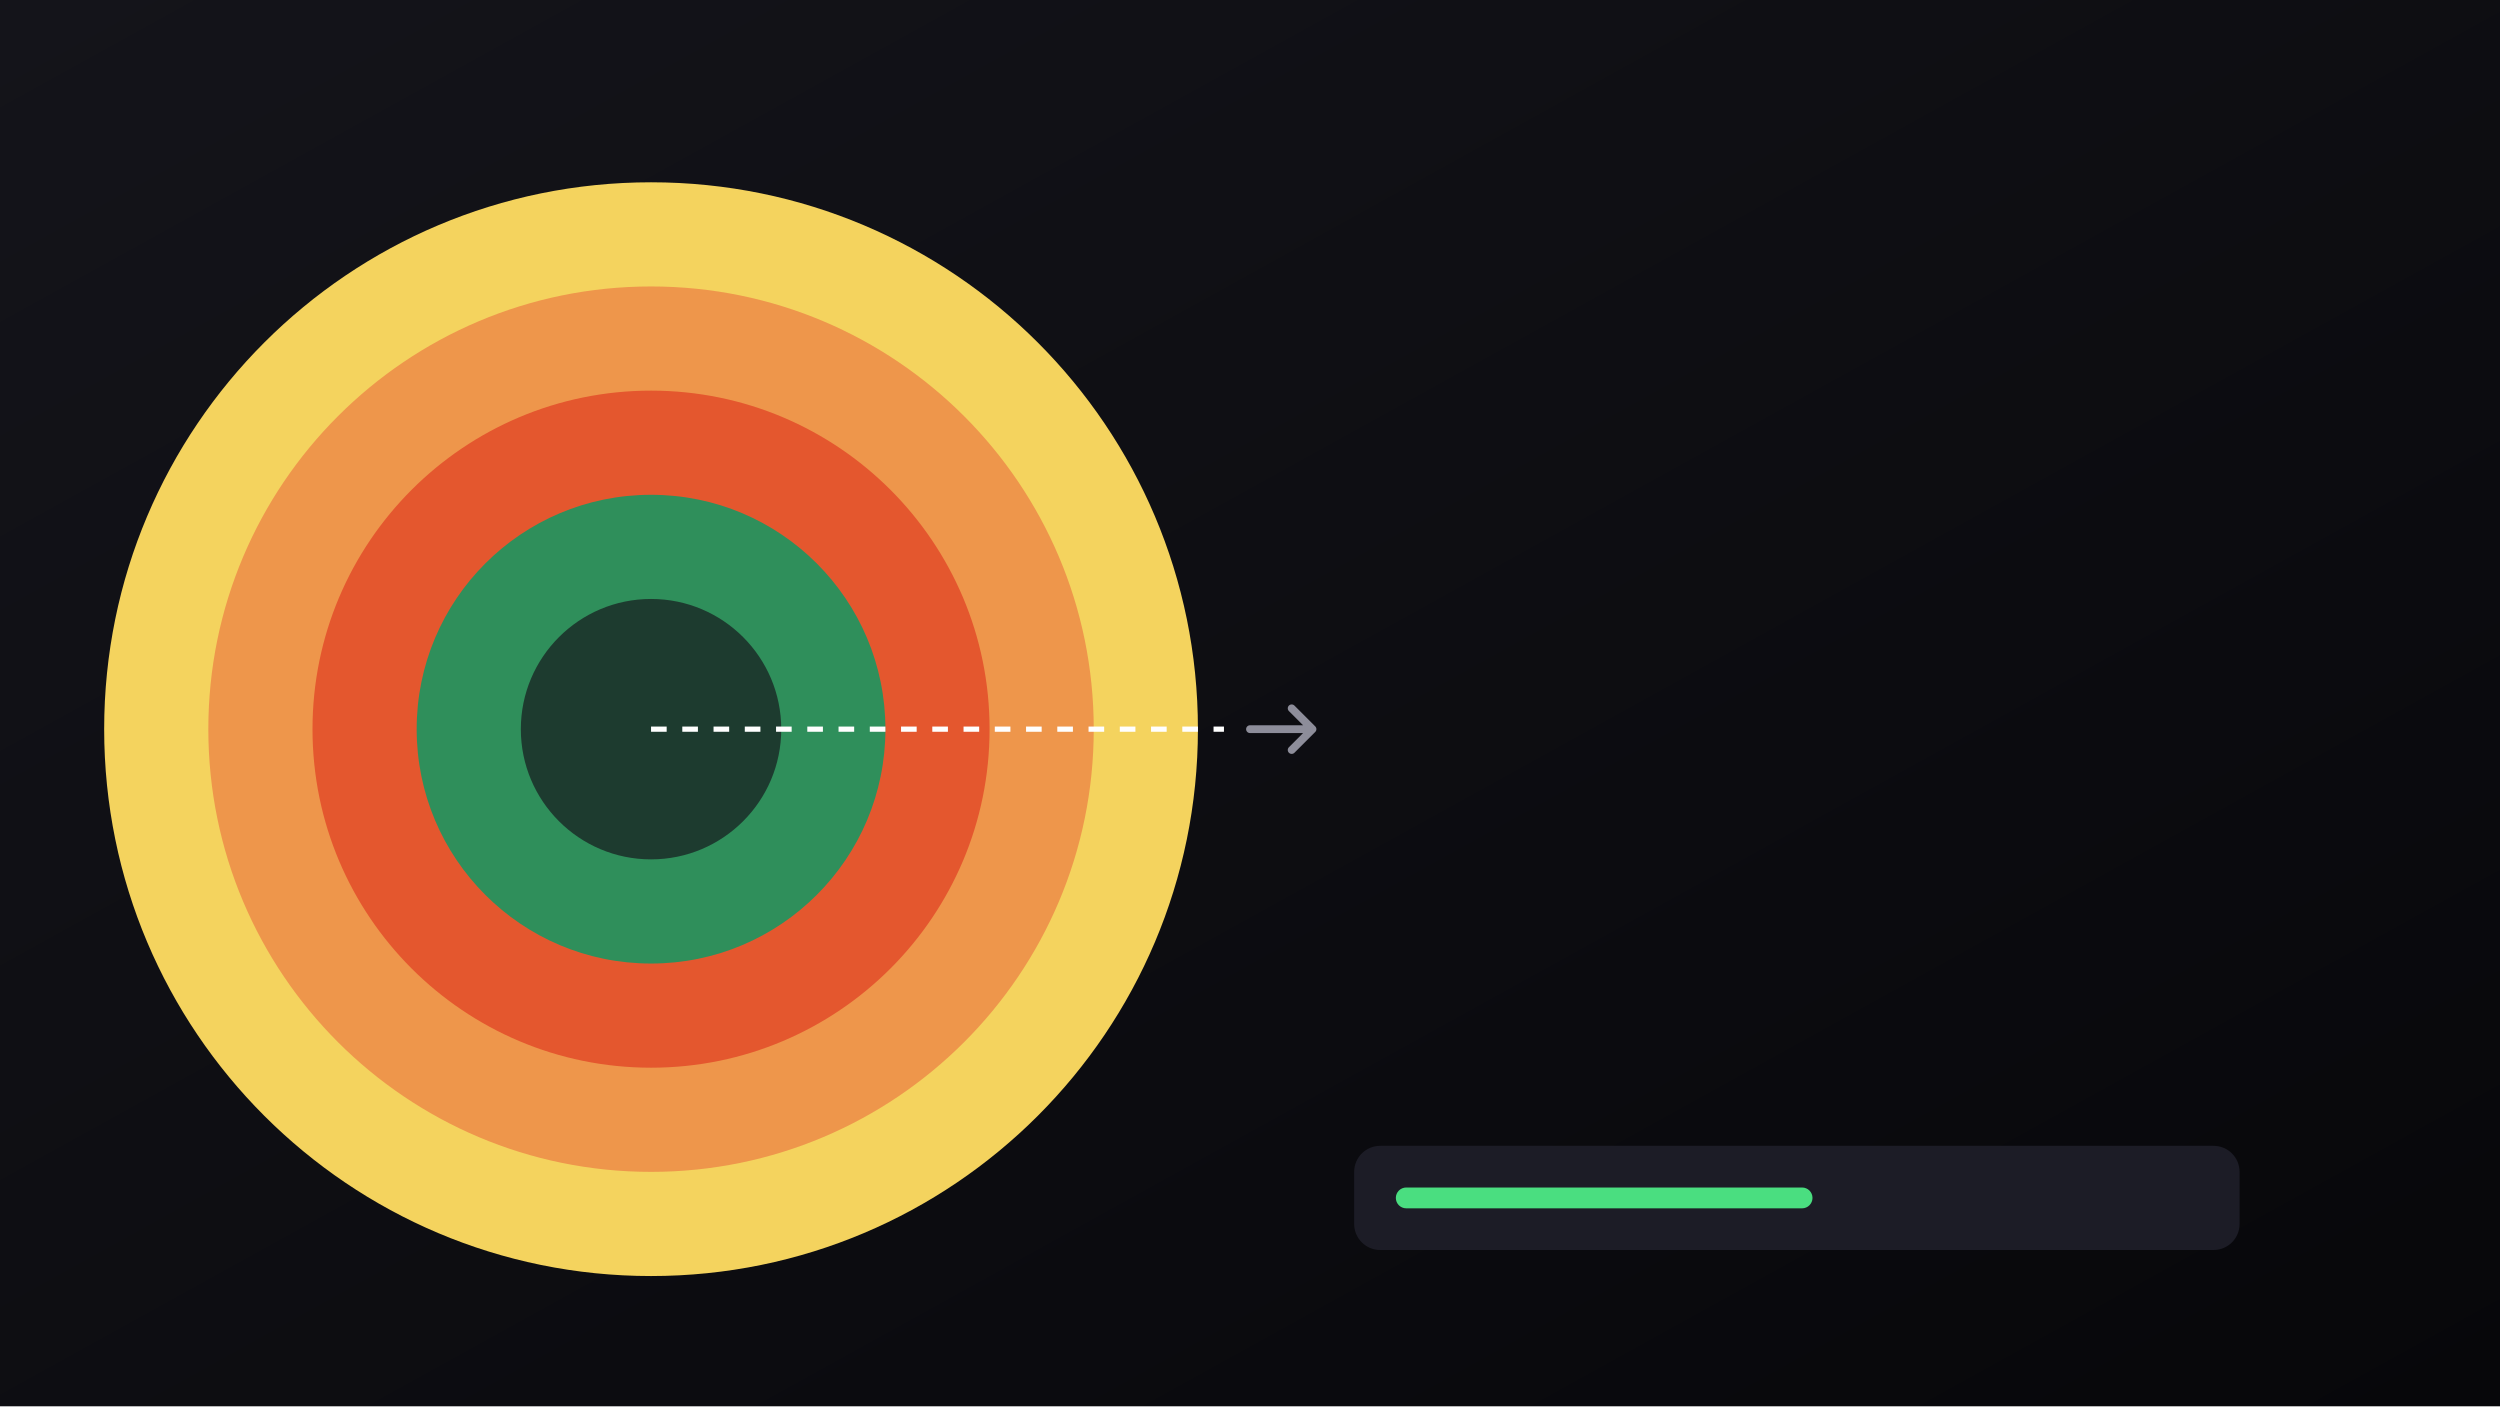
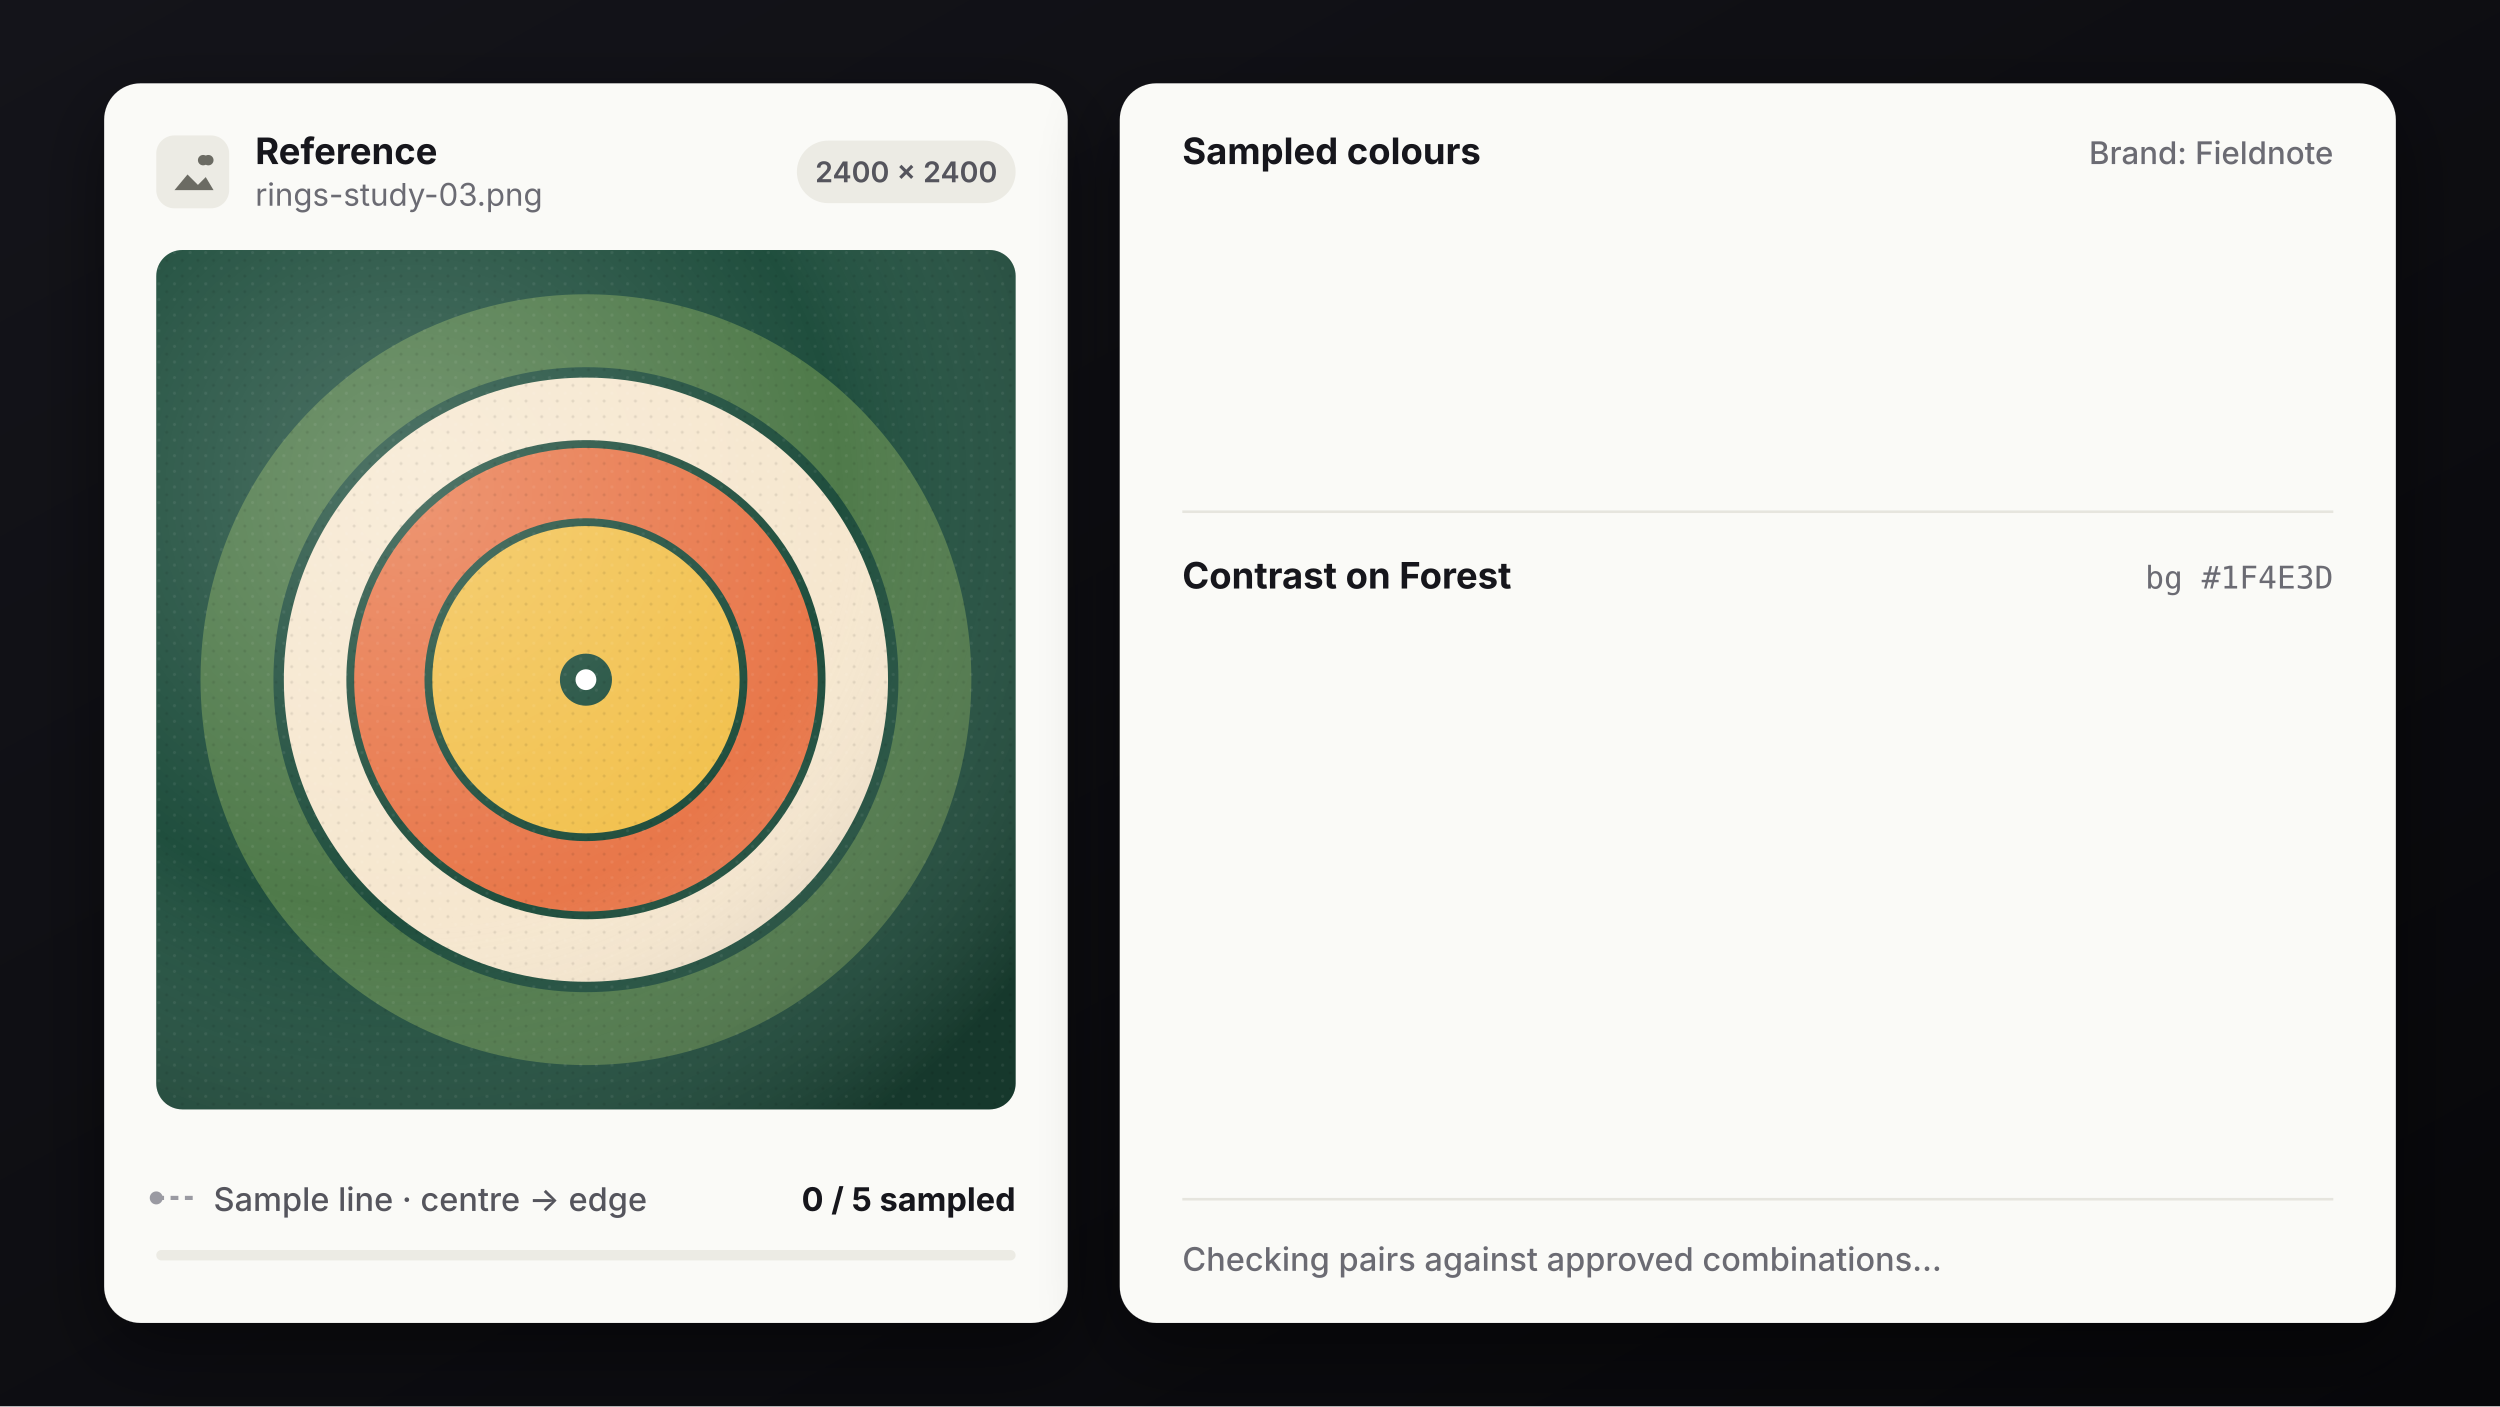
- <svg xmlns="http://www.w3.org/2000/svg" viewBox="0 0 960 540" width="960" height="540">
+ <svg xmlns="http://www.w3.org/2000/svg" viewBox="0 0 960 540" width="960" height="540" font-family="Inter, Helvetica Neue, Helvetica, Arial, sans-serif">
  <defs>
    <linearGradient id="bg" x1="0" y1="0" x2="1" y2="1">
      <stop offset="0" stop-color="#14141a" />
      <stop offset="1" stop-color="#07070a" />
    </linearGradient>
+     <filter id="sh" x="-20%" y="-20%" width="140%" height="160%">
+       <feDropShadow dx="0" dy="10" stdDeviation="14" flood-color="#000" flood-opacity=".45" />
+     </filter>
+     <filter id="sh2" x="-20%" y="-30%" width="140%" height="180%">
+       <feDropShadow dx="0" dy="4" stdDeviation="6" flood-color="#0b1020" flood-opacity=".18" />
+     </filter>
+     <clipPath id="img">
+       <rect x="60" y="96" width="330" height="330" rx="10" />
+     </clipPath>
+     <radialGradient id="lit" cx=".3" cy=".28" r=".9">
+       <stop offset="0" stop-color="#fff" stop-opacity=".22" />
+       <stop offset=".55" stop-color="#fff" stop-opacity="0" />
+       <stop offset="1" stop-color="#000" stop-opacity=".28" />
+     </radialGradient>
+     <pattern id="grain" width="6" height="6" patternUnits="userSpaceOnUse">
+       <rect width="6" height="6" fill="none" />
+       <circle cx="1" cy="1" r=".6" fill="#fff" opacity=".07" />
+       <circle cx="4" cy="4" r=".6" fill="#000" opacity=".08" />
+     </pattern>
  </defs>
  <rect width="960" height="540" fill="url(#bg)" />
-   <circle cx="250" cy="280" r="210" fill="#f4d35e" />
-   <circle cx="250" cy="280" r="170" fill="#ee964b" />
-   <circle cx="250" cy="280" r="130" fill="#e4572e" />
-   <circle cx="250" cy="280" r="90" fill="#2f8f5b" />
-   <circle cx="250" cy="280" r="50" fill="#1d3b2f" />
-   <line x1="250" y1="280" x2="470" y2="280" stroke="#fff" stroke-width="2" stroke-dasharray="6 6" />
-   <g opacity="0">
-     <animate attributeName="opacity" dur="6s" repeatCount="indefinite" keyTimes="0;0.08;0.12;.9;.96;1" values="0;0;1;1;0;0" />
-     <circle cx="440" cy="280" r="9" fill="#f4d35e" stroke="#fff" stroke-width="3" />
-   </g>
-   <g opacity="0">
-     <animate attributeName="opacity" dur="6s" repeatCount="indefinite" keyTimes="0;0.15;0.19;.9;.96;1" values="0;0;1;1;0;0" />
-     <circle cx="400" cy="280" r="9" fill="#ee964b" stroke="#fff" stroke-width="3" />
-   </g>
-   <g opacity="0">
-     <animate attributeName="opacity" dur="6s" repeatCount="indefinite" keyTimes="0;0.22;0.26;.9;.96;1" values="0;0;1;1;0;0" />
-     <circle cx="360" cy="280" r="9" fill="#e4572e" stroke="#fff" stroke-width="3" />
-   </g>
-   <g opacity="0">
-     <animate attributeName="opacity" dur="6s" repeatCount="indefinite" keyTimes="0;0.29;0.33;.9;.96;1" values="0;0;1;1;0;0" />
-     <circle cx="320" cy="280" r="9" fill="#2f8f5b" stroke="#fff" stroke-width="3" />
-   </g>
-   <g opacity="0">
-     <animate attributeName="opacity" dur="6s" repeatCount="indefinite" keyTimes="0;0.36;0.40;.9;.96;1" values="0;0;1;1;0;0" />
-     <circle cx="280" cy="280" r="9" fill="#1d3b2f" stroke="#fff" stroke-width="3" />
-   </g>
-   <path d="M480 280h24m-8-8l8 8-8 8" stroke="#8d8d9a" stroke-width="3" fill="none" stroke-linecap="round" stroke-linejoin="round" />
-   <g opacity="0">
-     <animate attributeName="opacity" dur="6s" repeatCount="indefinite" keyTimes="0;0.30;0.35;.9;.96;1" values="0;0;1;1;0;0" />
-     <rect x="520" y="110" width="130" height="48" rx="12" fill="#f4d35e" />
-     <rect x="520" y="110" width="130" height="48" rx="12" fill="none" stroke="#ffffff22" />
-     <path d="M668 132 l8 8 16 -18" stroke="#4ade80" stroke-width="5" fill="none" stroke-linecap="round" stroke-linejoin="round" />
-     <rect x="710" y="126" width="150" height="14" rx="7" fill="#3a3a4a" />
-   </g>
-   <g opacity="0">
-     <animate attributeName="opacity" dur="6s" repeatCount="indefinite" keyTimes="0;0.36;0.41;.9;.96;1" values="0;0;1;1;0;0" />
-     <rect x="520" y="172" width="130" height="48" rx="12" fill="#ee964b" />
-     <rect x="520" y="172" width="130" height="48" rx="12" fill="none" stroke="#ffffff22" />
-     <path d="M668 194 l8 8 16 -18" stroke="#4ade80" stroke-width="5" fill="none" stroke-linecap="round" stroke-linejoin="round" />
-     <rect x="710" y="188" width="150" height="14" rx="7" fill="#3a3a4a" />
-   </g>
-   <g opacity="0">
-     <animate attributeName="opacity" dur="6s" repeatCount="indefinite" keyTimes="0;0.42;0.47;.9;.96;1" values="0;0;1;1;0;0" />
-     <rect x="520" y="234" width="130" height="48" rx="12" fill="#e4572e" />
-     <rect x="520" y="234" width="130" height="48" rx="12" fill="none" stroke="#ffffff22" />
-     <path d="M668 256 l8 8 16 -18" stroke="#4ade80" stroke-width="5" fill="none" stroke-linecap="round" stroke-linejoin="round" />
-     <rect x="710" y="250" width="150" height="14" rx="7" fill="#3a3a4a" />
-   </g>
-   <g opacity="0">
-     <animate attributeName="opacity" dur="6s" repeatCount="indefinite" keyTimes="0;0.48;0.53;.9;.96;1" values="0;0;1;1;0;0" />
-     <rect x="520" y="296" width="130" height="48" rx="12" fill="#2f8f5b" />
-     <rect x="520" y="296" width="130" height="48" rx="12" fill="none" stroke="#ffffff22" />
-     <path d="M670 306 l20 20 M690 306 l-20 20" stroke="#f87171" stroke-width="5" stroke-linecap="round" />
-     <rect x="710" y="312" width="90" height="14" rx="7" fill="#6b2a2a" />
-   </g>
-   <g opacity="0">
-     <animate attributeName="opacity" dur="6s" repeatCount="indefinite" keyTimes="0;0.54;0.59;.9;.96;1" values="0;0;1;1;0;0" />
-     <rect x="520" y="358" width="130" height="48" rx="12" fill="#1d3b2f" />
-     <rect x="520" y="358" width="130" height="48" rx="12" fill="none" stroke="#ffffff22" />
-     <path d="M668 380 l8 8 16 -18" stroke="#4ade80" stroke-width="5" fill="none" stroke-linecap="round" stroke-linejoin="round" />
-     <rect x="710" y="374" width="150" height="14" rx="7" fill="#3a3a4a" />
-   </g>
-   <rect x="520" y="440" width="340" height="40" rx="10" fill="#1c1c26" />
-   <rect x="536" y="456" width="160" height="8" rx="4" fill="#4ade80">
-     <animate attributeName="width" dur="6s" repeatCount="indefinite" keyTimes="0;.6;.75;.9;1" values="0;0;160;160;0" />
+   <rect x="40" y="32" width="370" height="476" rx="14" fill="#fafaf7" filter="url(#sh)" />
+   <rect x="60" y="52" width="28" height="28" rx="7" fill="#ecebe4" />
+   <path d="M67 73l5-6 4 4 3-3 3 5zM78 61.5a2 2 0 110 .01" fill="#6b6b63" />
+   <circle cx="78" cy="61.5" r="2" fill="#6b6b63" />
+   <text x="98" y="63" font-size="14" font-weight="700" fill="#16161c">Reference</text>
+   <text x="98" y="79" font-size="12" font-weight="400" fill="#6b6b73">rings-study-03.png</text>
+   <rect x="306" y="54" width="84" height="24" rx="12" fill="#ecebe4" />
+   <text x="348" y="70" font-size="11" font-weight="600" fill="#55555d" text-anchor="middle">2400 × 2400</text>
+   <g clip-path="url(#img)">
+     <rect x="60" y="96" width="330" height="330" fill="#1F4E3D" />
+     <circle cx="225" cy="261" r="148" fill="#4F7A4A" />
+     <circle cx="225" cy="261" r="120" fill="#1F4E3D" />
+     <circle cx="225" cy="261" r="116" fill="#F6E7CF" />
+     <circle cx="225" cy="261" r="92" fill="#1F4E3D" />
+     <circle cx="225" cy="261" r="89" fill="#E8774A" />
+     <circle cx="225" cy="261" r="62" fill="#1F4E3D" />
+     <circle cx="225" cy="261" r="59" fill="#F2C14E" />
+     <circle cx="225" cy="261" r="10" fill="#1F4E3D" />
+     <rect x="60" y="96" width="330" height="330" fill="url(#lit)" />
+     <rect x="60" y="96" width="330" height="330" fill="url(#grain)" />
+   </g>
+   <line x1="225" y1="261" x2="225" y2="261" stroke="#fff" stroke-width="2" stroke-dasharray="5 4" stroke-linecap="round">
+     <animate attributeName="x2" dur="9s" repeatCount="indefinite" keyTimes="0;0.044;0.106;0.133;0.172;0.2;0.239;0.267;0.306;0.333;0.372;0.4;0.911;0.967;1" values="225;225;259;259;302;302;331;331;359;359;383;383;383;225;225" calcMode="spline" keySplines=".45 0 .2 1;.45 0 .2 1;.45 0 .2 1;.45 0 .2 1;.45 0 .2 1;.45 0 .2 1;.45 0 .2 1;.45 0 .2 1;.45 0 .2 1;.45 0 .2 1;.45 0 .2 1;.45 0 .2 1;.45 0 .2 1;.45 0 .2 1" />
+     <animate attributeName="opacity" dur="9s" repeatCount="indefinite" keyTimes="0;0.911;0.956;0.967;0.978;1" values="1;1;0;0;1;1" calcMode="spline" keySplines=".45 0 .2 1;.45 0 .2 1;.45 0 .2 1;.45 0 .2 1;.45 0 .2 1" />
+   </line>
+   <circle cx="225" cy="261" r="4" fill="#fff" />
+   <g opacity="0">
+     <animate attributeName="opacity" dur="9s" repeatCount="indefinite" keyTimes="0;0.106;0.122;0.911;0.944;1" values="0;0;1;1;0;0" calcMode="spline" keySplines=".45 0 .2 1;.45 0 .2 1;.45 0 .2 1;.45 0 .2 1;.45 0 .2 1" />
+     <circle cx="259" cy="261" r="7" fill="#F2C14E" stroke="#fff" stroke-width="2.5" />
+   </g>
+   <g opacity="0">
+     <animate attributeName="opacity" dur="9s" repeatCount="indefinite" keyTimes="0;0.172;0.189;0.911;0.944;1" values="0;0;1;1;0;0" calcMode="spline" keySplines=".45 0 .2 1;.45 0 .2 1;.45 0 .2 1;.45 0 .2 1;.45 0 .2 1" />
+     <circle cx="302" cy="261" r="7" fill="#E8774A" stroke="#fff" stroke-width="2.5" />
+   </g>
+   <g opacity="0">
+     <animate attributeName="opacity" dur="9s" repeatCount="indefinite" keyTimes="0;0.239;0.256;0.911;0.944;1" values="0;0;1;1;0;0" calcMode="spline" keySplines=".45 0 .2 1;.45 0 .2 1;.45 0 .2 1;.45 0 .2 1;.45 0 .2 1" />
+     <circle cx="331" cy="261" r="7" fill="#F6E7CF" stroke="#fff" stroke-width="2.5" />
+   </g>
+   <g opacity="0">
+     <animate attributeName="opacity" dur="9s" repeatCount="indefinite" keyTimes="0;0.306;0.322;0.911;0.944;1" values="0;0;1;1;0;0" calcMode="spline" keySplines=".45 0 .2 1;.45 0 .2 1;.45 0 .2 1;.45 0 .2 1;.45 0 .2 1" />
+     <circle cx="359" cy="261" r="7" fill="#4F7A4A" stroke="#fff" stroke-width="2.5" />
+   </g>
+   <g opacity="0">
+     <animate attributeName="opacity" dur="9s" repeatCount="indefinite" keyTimes="0;0.372;0.389;0.911;0.944;1" values="0;0;1;1;0;0" calcMode="spline" keySplines=".45 0 .2 1;.45 0 .2 1;.45 0 .2 1;.45 0 .2 1;.45 0 .2 1" />
+     <circle cx="383" cy="261" r="7" fill="#1F4E3D" stroke="#fff" stroke-width="2.5" />
+   </g>
+   <g>
+     <animateTransform attributeName="transform" type="translate" dur="9s" repeatCount="indefinite" keyTimes="0;0.044;0.106;0.133;0.172;0.2;0.239;0.267;0.306;0.333;0.372;0.4;0.911;0.983;1" values="225 261;225 261;259 261;259 261;302 261;302 261;331 261;331 261;359 261;359 261;383 261;383 261;383 261;225 261;225 261" calcMode="spline" keySplines=".45 0 .2 1;.45 0 .2 1;.45 0 .2 1;.45 0 .2 1;.45 0 .2 1;.45 0 .2 1;.45 0 .2 1;.45 0 .2 1;.45 0 .2 1;.45 0 .2 1;.45 0 .2 1;.45 0 .2 1;.45 0 .2 1;.45 0 .2 1" />
+     <g transform="translate(-112 -62)">
+       <rect width="92" height="28" rx="14" fill="#fff" filter="url(#sh2)" />
+       <circle cx="15" cy="14" r="8" fill="#fff" stroke="#00000022">
+         <animate attributeName="fill" dur="9s" repeatCount="indefinite" keyTimes="0;0.106;0.172;0.239;0.306;0.372;0.944;1" values="#ffffff;#F2C14E;#E8774A;#F6E7CF;#4F7A4A;#1F4E3D;#ffffff;#ffffff" calcMode="discrete" />
+       </circle>
+       <text x="29" y="18.5" font-size="12" font-weight="600" font-family="SFMono-Regular, Menlo, Consolas, monospace" fill="#16161c" opacity="1">
+         <animate attributeName="opacity" dur="9s" repeatCount="indefinite" keyTimes="0;0.106;0.944;1" values="1;0;1;1" calcMode="discrete" />sample</text>
+       <text x="29" y="18.5" font-size="12" font-weight="600" font-family="SFMono-Regular, Menlo, Consolas, monospace" fill="#16161c" opacity="0">
+         <animate attributeName="opacity" dur="9s" repeatCount="indefinite" keyTimes="0;0.106;0.172;1" values="0;1;0;0" calcMode="discrete" />#F2C14E</text>
+       <text x="29" y="18.5" font-size="12" font-weight="600" font-family="SFMono-Regular, Menlo, Consolas, monospace" fill="#16161c" opacity="0">
+         <animate attributeName="opacity" dur="9s" repeatCount="indefinite" keyTimes="0;0.172;0.239;1" values="0;1;0;0" calcMode="discrete" />#E8774A</text>
+       <text x="29" y="18.5" font-size="12" font-weight="600" font-family="SFMono-Regular, Menlo, Consolas, monospace" fill="#16161c" opacity="0">
+         <animate attributeName="opacity" dur="9s" repeatCount="indefinite" keyTimes="0;0.239;0.306;1" values="0;1;0;0" calcMode="discrete" />#F6E7CF</text>
+       <text x="29" y="18.5" font-size="12" font-weight="600" font-family="SFMono-Regular, Menlo, Consolas, monospace" fill="#16161c" opacity="0">
+         <animate attributeName="opacity" dur="9s" repeatCount="indefinite" keyTimes="0;0.306;0.372;1" values="0;1;0;0" calcMode="discrete" />#4F7A4A</text>
+       <text x="29" y="18.5" font-size="12" font-weight="600" font-family="SFMono-Regular, Menlo, Consolas, monospace" fill="#16161c" opacity="0">
+         <animate attributeName="opacity" dur="9s" repeatCount="indefinite" keyTimes="0;0.372;0.944;1" values="0;1;0;0" calcMode="discrete" />#1F4E3D</text>
+     </g>
+     <g transform="rotate(45)">
+       <path d="M0 0l-2.2-7h4.4z" fill="#16161c" />
+       <rect x="-3" y="-23" width="6" height="16" rx="1.5" fill="#fff" stroke="#16161c" stroke-width="1.6" />
+       <rect x="-1.4" y="-17" width="2.8" height="9" fill="#9ca3af" />
+       <rect x="-6" y="-27" width="12" height="4.5" rx="1.5" fill="#16161c" />
+       <rect x="-4.2" y="-38" width="8.4" height="11.5" rx="4" fill="#16161c" />
+     </g>
+   </g>
+   <path d="M60 452h0" />
+   <g transform="translate(60 452)">
+     <path d="M0 8h14" stroke="#9a9aa2" stroke-width="1.6" stroke-dasharray="3 2.5" />
+     <circle cx="0" cy="8" r="2.5" fill="#9a9aa2" />
+   </g>
+   <text x="82" y="465" font-size="12.5" font-weight="500" fill="#55555d">Sample line · centre → edge</text>
+   <text x="390" y="465" font-size="12.5" font-weight="700" fill="#16161c" text-anchor="end" opacity="1">
+     <animate attributeName="opacity" dur="9s" repeatCount="indefinite" keyTimes="0;0.106;0.944;1" values="1;0;1;1" calcMode="discrete" />0 / 5 sampled</text>
+   <text x="390" y="465" font-size="12.5" font-weight="700" fill="#16161c" text-anchor="end" opacity="0">
+     <animate attributeName="opacity" dur="9s" repeatCount="indefinite" keyTimes="0;0.106;0.172;1" values="0;1;0;0" calcMode="discrete" />1 / 5 sampled</text>
+   <text x="390" y="465" font-size="12.5" font-weight="700" fill="#16161c" text-anchor="end" opacity="0">
+     <animate attributeName="opacity" dur="9s" repeatCount="indefinite" keyTimes="0;0.172;0.239;1" values="0;1;0;0" calcMode="discrete" />2 / 5 sampled</text>
+   <text x="390" y="465" font-size="12.5" font-weight="700" fill="#16161c" text-anchor="end" opacity="0">
+     <animate attributeName="opacity" dur="9s" repeatCount="indefinite" keyTimes="0;0.239;0.306;1" values="0;1;0;0" calcMode="discrete" />3 / 5 sampled</text>
+   <text x="390" y="465" font-size="12.5" font-weight="700" fill="#16161c" text-anchor="end" opacity="0">
+     <animate attributeName="opacity" dur="9s" repeatCount="indefinite" keyTimes="0;0.306;0.372;1" values="0;1;0;0" calcMode="discrete" />4 / 5 sampled</text>
+   <text x="390" y="465" font-size="12.5" font-weight="700" fill="#16161c" text-anchor="end" opacity="0">
+     <animate attributeName="opacity" dur="9s" repeatCount="indefinite" keyTimes="0;0.372;0.944;1" values="0;1;0;0" calcMode="discrete" />5 / 5 sampled</text>
+   <rect x="60" y="480" width="330" height="4" rx="2" fill="#ecebe4" />
+   <rect x="60" y="480" width="0" height="4" rx="2" fill="#16161c">
+     <animate attributeName="width" dur="9s" repeatCount="indefinite" keyTimes="0;0.044;0.372;0.911;0.956;1" values="0;0;330;330;0;0" calcMode="spline" keySplines=".45 0 .2 1;.45 0 .2 1;.45 0 .2 1;.45 0 .2 1;.45 0 .2 1" />
  </rect>
+   <rect x="430" y="32" width="490" height="476" rx="14" fill="#fafaf7" filter="url(#sh)" />
+   <text x="454" y="63" font-size="14" font-weight="700" fill="#16161c">Sampled colours</text>
+   <text x="896" y="63" font-size="12" font-weight="500" fill="#6b6b73" text-anchor="end">Brand: Fieldnote</text>
+   <g opacity="0">
+     <animate attributeName="opacity" dur="9s" repeatCount="indefinite" keyTimes="0;0.111;0.144;0.911;0.944;1" values="0;0;1;1;0;0" calcMode="spline" keySplines=".45 0 .2 1;.45 0 .2 1;.45 0 .2 1;.45 0 .2 1;.45 0 .2 1" />
+     <animateTransform attributeName="transform" type="translate" dur="9s" repeatCount="indefinite" keyTimes="0;0.111;0.144;1" values="0 8;0 8;0 0;0 0" calcMode="spline" keySplines=".45 0 .2 1;.45 0 .2 1;.45 0 .2 1" />
+     <rect x="454" y="78" width="82" height="60" rx="8" fill="#F2C14E" stroke="#00000014" />
+     <text x="454" y="158" font-size="12.5" font-weight="600" fill="#16161c">Saffron</text>
+     <text x="454" y="175" font-size="12" font-family="SFMono-Regular, Menlo, Consolas, monospace" fill="#6b6b73">#F2C14E</text>
+   </g>
+   <g opacity="0">
+     <animate attributeName="opacity" dur="9s" repeatCount="indefinite" keyTimes="0;0.178;0.211;0.911;0.944;1" values="0;0;1;1;0;0" calcMode="spline" keySplines=".45 0 .2 1;.45 0 .2 1;.45 0 .2 1;.45 0 .2 1;.45 0 .2 1" />
+     <animateTransform attributeName="transform" type="translate" dur="9s" repeatCount="indefinite" keyTimes="0;0.178;0.211;1" values="0 8;0 8;0 0;0 0" calcMode="spline" keySplines=".45 0 .2 1;.45 0 .2 1;.45 0 .2 1" />
+     <rect x="544" y="78" width="82" height="60" rx="8" fill="#E8774A" stroke="#00000014" />
+     <text x="544" y="158" font-size="12.5" font-weight="600" fill="#16161c">Coral</text>
+     <text x="544" y="175" font-size="12" font-family="SFMono-Regular, Menlo, Consolas, monospace" fill="#6b6b73">#E8774A</text>
+   </g>
+   <g opacity="0">
+     <animate attributeName="opacity" dur="9s" repeatCount="indefinite" keyTimes="0;0.244;0.278;0.911;0.944;1" values="0;0;1;1;0;0" calcMode="spline" keySplines=".45 0 .2 1;.45 0 .2 1;.45 0 .2 1;.45 0 .2 1;.45 0 .2 1" />
+     <animateTransform attributeName="transform" type="translate" dur="9s" repeatCount="indefinite" keyTimes="0;0.244;0.278;1" values="0 8;0 8;0 0;0 0" calcMode="spline" keySplines=".45 0 .2 1;.45 0 .2 1;.45 0 .2 1" />
+     <rect x="634" y="78" width="82" height="60" rx="8" fill="#F6E7CF" stroke="#00000014" />
+     <text x="634" y="158" font-size="12.5" font-weight="600" fill="#16161c">Cream</text>
+     <text x="634" y="175" font-size="12" font-family="SFMono-Regular, Menlo, Consolas, monospace" fill="#6b6b73">#F6E7CF</text>
+   </g>
+   <g opacity="0">
+     <animate attributeName="opacity" dur="9s" repeatCount="indefinite" keyTimes="0;0.311;0.344;0.911;0.944;1" values="0;0;1;1;0;0" calcMode="spline" keySplines=".45 0 .2 1;.45 0 .2 1;.45 0 .2 1;.45 0 .2 1;.45 0 .2 1" />
+     <animateTransform attributeName="transform" type="translate" dur="9s" repeatCount="indefinite" keyTimes="0;0.311;0.344;1" values="0 8;0 8;0 0;0 0" calcMode="spline" keySplines=".45 0 .2 1;.45 0 .2 1;.45 0 .2 1" />
+     <rect x="724" y="78" width="82" height="60" rx="8" fill="#4F7A4A" stroke="#00000014">
+       <animate attributeName="fill" dur="9s" repeatCount="indefinite" keyTimes="0;0.656;0.7;1" values="#4F7A4A;#4F7A4A;#A8D5A2;#A8D5A2" calcMode="spline" keySplines=".45 0 .2 1;.45 0 .2 1;.45 0 .2 1" />
+     </rect>
+     <rect x="723" y="77" width="84" height="62" rx="9" fill="none" stroke="#dc2626" stroke-width="2.5" opacity="0">
+       <animate attributeName="opacity" dur="9s" repeatCount="indefinite" keyTimes="0;0.556;0.578;0.644;0.667;1" values="0;0;1;1;0;0" calcMode="spline" keySplines=".45 0 .2 1;.45 0 .2 1;.45 0 .2 1;.45 0 .2 1;.45 0 .2 1" />
+     </rect>
+     <g>
+       <animate attributeName="opacity" dur="9s" repeatCount="indefinite" keyTimes="0;0.656;0.689;0.944;0.95;1" values="1;1;0;0;1;1" calcMode="spline" keySplines=".45 0 .2 1;.45 0 .2 1;.45 0 .2 1;.45 0 .2 1;.45 0 .2 1" />
+       <text x="724" y="158" font-size="12.5" font-weight="600" fill="#16161c">Moss</text>
+       <text x="724" y="175" font-size="12" font-family="SFMono-Regular, Menlo, Consolas, monospace" fill="#6b6b73">#4F7A4A</text>
+     </g>
+     <g opacity="0">
+       <animate attributeName="opacity" dur="9s" repeatCount="indefinite" keyTimes="0;0.667;0.7;0.911;0.944;1" values="0;0;1;1;0;0" calcMode="spline" keySplines=".45 0 .2 1;.45 0 .2 1;.45 0 .2 1;.45 0 .2 1;.45 0 .2 1" />
+       <text x="724" y="158" font-size="12.5" font-weight="600" fill="#16161c">Mint</text>
+       <text x="724" y="175" font-size="12" font-family="SFMono-Regular, Menlo, Consolas, monospace" fill="#6b6b73">#A8D5A2</text>
+     </g>
+     <g opacity="0">
+       <animate attributeName="opacity" dur="9s" repeatCount="indefinite" keyTimes="0;0.667;0.7;0.911;0.944;1" values="0;0;1;1;0;0" calcMode="spline" keySplines=".45 0 .2 1;.45 0 .2 1;.45 0 .2 1;.45 0 .2 1;.45 0 .2 1" />
+       <rect x="730" y="84" width="58" height="18" rx="9" fill="#fff" />
+       <text x="759" y="97" font-size="10.5" font-weight="700" fill="#15803d" text-anchor="middle">Swapped</text>
+     </g>
+   </g>
+   <g opacity="0">
+     <animate attributeName="opacity" dur="9s" repeatCount="indefinite" keyTimes="0;0.378;0.411;0.911;0.944;1" values="0;0;1;1;0;0" calcMode="spline" keySplines=".45 0 .2 1;.45 0 .2 1;.45 0 .2 1;.45 0 .2 1;.45 0 .2 1" />
+     <animateTransform attributeName="transform" type="translate" dur="9s" repeatCount="indefinite" keyTimes="0;0.378;0.411;1" values="0 8;0 8;0 0;0 0" calcMode="spline" keySplines=".45 0 .2 1;.45 0 .2 1;.45 0 .2 1" />
+     <rect x="814" y="78" width="82" height="60" rx="8" fill="#1F4E3D" stroke="#00000014" />
+     <text x="814" y="158" font-size="12.5" font-weight="600" fill="#16161c">Forest (bg)</text>
+     <text x="814" y="175" font-size="12" font-family="SFMono-Regular, Menlo, Consolas, monospace" fill="#6b6b73">#1F4E3D</text>
+   </g>
+   <rect x="454" y="196" width="442" height="1" fill="#e6e5de" />
+   <text x="454" y="226" font-size="14" font-weight="700" fill="#16161c">Contrast on Forest</text>
+   <text x="896" y="226" font-size="12" text-anchor="end" font-family="SFMono-Regular, Menlo, Consolas, monospace" fill="#6b6b73">bg #1F4E3D</text>
+   <g opacity="0">
+     <animate attributeName="opacity" dur="9s" repeatCount="indefinite" keyTimes="0;0.433;0.467;0.911;0.944;1" values="0;0;1;1;0;0" calcMode="spline" keySplines=".45 0 .2 1;.45 0 .2 1;.45 0 .2 1;.45 0 .2 1;.45 0 .2 1" />
+     <animateTransform attributeName="transform" type="translate" dur="9s" repeatCount="indefinite" keyTimes="0;0.433;0.467;1" values="0 8;0 8;0 0;0 0" calcMode="spline" keySplines=".45 0 .2 1;.45 0 .2 1;.45 0 .2 1" />
+     <rect x="454" y="242" width="442" height="44" rx="10" fill="#fff" stroke="#e6e5de" />
+     <rect x="462" y="248" width="56" height="32" rx="7" fill="#1F4E3D" />
+     <text x="490" y="270" font-size="16" font-weight="700" fill="#F6E7CF" text-anchor="middle">Aa</text>
+     <text x="530" y="269.5" font-size="13" font-weight="600" fill="#16161c">Cream on Forest</text>
+     <text x="716" y="269.5" font-size="15" font-weight="700" fill="#16161c" text-anchor="end">7.8:1</text>
+     <rect x="797.2" y="252" width="86.8" height="24" rx="12" fill="#dcfce7" />
+     <path transform="translate(810.2 264)" d="M-3.5 0l2.5 2.5 4.5-5" fill="none" stroke="#15803d" stroke-width="2" stroke-linecap="round" stroke-linejoin="round" />
+     <text x="820.2" y="268" font-size="11.5" font-weight="700" fill="#15803d">AAA pass</text>
+   </g>
+   <g opacity="0">
+     <animate attributeName="opacity" dur="9s" repeatCount="indefinite" keyTimes="0;0.467;0.5;0.911;0.944;1" values="0;0;1;1;0;0" calcMode="spline" keySplines=".45 0 .2 1;.45 0 .2 1;.45 0 .2 1;.45 0 .2 1;.45 0 .2 1" />
+     <animateTransform attributeName="transform" type="translate" dur="9s" repeatCount="indefinite" keyTimes="0;0.467;0.5;1" values="0 8;0 8;0 0;0 0" calcMode="spline" keySplines=".45 0 .2 1;.45 0 .2 1;.45 0 .2 1" />
+     <rect x="454" y="294" width="442" height="44" rx="10" fill="#fff" stroke="#e6e5de" />
+     <rect x="462" y="300" width="56" height="32" rx="7" fill="#1F4E3D" />
+     <text x="490" y="322" font-size="16" font-weight="700" fill="#F2C14E" text-anchor="middle">Aa</text>
+     <text x="530" y="321.5" font-size="13" font-weight="600" fill="#16161c">Saffron on Forest</text>
+     <text x="716" y="321.5" font-size="15" font-weight="700" fill="#16161c" text-anchor="end">5.7:1</text>
+     <rect x="804.3" y="304" width="79.7" height="24" rx="12" fill="#dcfce7" />
+     <path transform="translate(817.3 316)" d="M-3.5 0l2.5 2.5 4.5-5" fill="none" stroke="#15803d" stroke-width="2" stroke-linecap="round" stroke-linejoin="round" />
+     <text x="827.3" y="320" font-size="11.5" font-weight="700" fill="#15803d">AA pass</text>
+   </g>
+   <g opacity="0">
+     <animate attributeName="opacity" dur="9s" repeatCount="indefinite" keyTimes="0;0.5;0.533;0.911;0.944;1" values="0;0;1;1;0;0" calcMode="spline" keySplines=".45 0 .2 1;.45 0 .2 1;.45 0 .2 1;.45 0 .2 1;.45 0 .2 1" />
+     <animateTransform attributeName="transform" type="translate" dur="9s" repeatCount="indefinite" keyTimes="0;0.5;0.533;1" values="0 8;0 8;0 0;0 0" calcMode="spline" keySplines=".45 0 .2 1;.45 0 .2 1;.45 0 .2 1" />
+     <rect x="454" y="346" width="442" height="44" rx="10" fill="#fff" stroke="#e6e5de" />
+     <rect x="462" y="352" width="56" height="32" rx="7" fill="#1F4E3D" />
+     <text x="490" y="374" font-size="16" font-weight="700" fill="#E8774A" text-anchor="middle">Aa</text>
+     <text x="530" y="373.5" font-size="13" font-weight="600" fill="#16161c">Coral on Forest</text>
+     <text x="716" y="373.5" font-size="15" font-weight="700" fill="#16161c" text-anchor="end">3.2:1</text>
+     <rect x="747.5" y="356" width="136.5" height="24" rx="12" fill="#fef3c7" />
+     <path transform="translate(760.5 368)" d="M0-4v4.5M0 3.5v.5" fill="none" stroke="#a16207" stroke-width="2" stroke-linecap="round" stroke-linejoin="round" />
+     <text x="770.5" y="372" font-size="11.5" font-weight="700" fill="#a16207">Large text only</text>
+   </g>
+   <g opacity="0">
+     <animate attributeName="opacity" dur="9s" repeatCount="indefinite" keyTimes="0;0.533;0.567;0.911;0.944;1" values="0;0;1;1;0;0" calcMode="spline" keySplines=".45 0 .2 1;.45 0 .2 1;.45 0 .2 1;.45 0 .2 1;.45 0 .2 1" />
+     <animateTransform attributeName="transform" type="translate" dur="9s" repeatCount="indefinite" keyTimes="0;0.533;0.567;1" values="0 8;0 8;0 0;0 0" calcMode="spline" keySplines=".45 0 .2 1;.45 0 .2 1;.45 0 .2 1" />
+     <g>
+       <animate attributeName="opacity" dur="9s" repeatCount="indefinite" keyTimes="0;0.656;0.689;0.944;0.95;1" values="1;1;0;0;1;1" calcMode="spline" keySplines=".45 0 .2 1;.45 0 .2 1;.45 0 .2 1;.45 0 .2 1;.45 0 .2 1" />
+       <rect x="454" y="398" width="442" height="44" rx="10" fill="#fff" stroke="#e6e5de" />
+       <rect x="454" y="398" width="442" height="44" rx="10" fill="#fef2f2" stroke="#fca5a5" />
+       <rect x="462" y="404" width="56" height="32" rx="7" fill="#1F4E3D" />
+       <text x="490" y="426" font-size="16" font-weight="700" fill="#4F7A4A" text-anchor="middle">Aa</text>
+       <text x="530" y="425.5" font-size="13" font-weight="600" fill="#16161c">Moss on Forest</text>
+       <text x="716" y="425.5" font-size="15" font-weight="700" fill="#16161c" text-anchor="end">1.9:1</text>
+       <rect x="825.6" y="408" width="58.4" height="24" rx="12" fill="#fee2e2" />
+       <path transform="translate(838.6 420)" d="M-3.5-3.5l7 7M3.5-3.5l-7 7" fill="none" stroke="#b91c1c" stroke-width="2" stroke-linecap="round" stroke-linejoin="round" />
+       <text x="848.6" y="424" font-size="11.5" font-weight="700" fill="#b91c1c">Fail</text>
+     </g>
+     <g opacity="0">
+       <animate attributeName="opacity" dur="9s" repeatCount="indefinite" keyTimes="0;0.656;0.689;0.911;0.944;1" values="0;0;1;1;0;0" calcMode="spline" keySplines=".45 0 .2 1;.45 0 .2 1;.45 0 .2 1;.45 0 .2 1;.45 0 .2 1" />
+       <rect x="454" y="398" width="442" height="44" rx="10" fill="#fff" stroke="#e6e5de" />
+       <rect x="462" y="404" width="56" height="32" rx="7" fill="#1F4E3D" />
+       <text x="490" y="426" font-size="16" font-weight="700" fill="#A8D5A2" text-anchor="middle">Aa</text>
+       <text x="530" y="425.5" font-size="13" font-weight="600" fill="#16161c">Mint on Forest</text>
+       <text x="716" y="425.5" font-size="15" font-weight="700" fill="#16161c" text-anchor="end">5.7:1</text>
+       <rect x="804.3" y="408" width="79.7" height="24" rx="12" fill="#dcfce7" />
+       <path transform="translate(817.3 420)" d="M-3.5 0l2.5 2.5 4.5-5" fill="none" stroke="#15803d" stroke-width="2" stroke-linecap="round" stroke-linejoin="round" />
+       <text x="827.3" y="424" font-size="11.5" font-weight="700" fill="#15803d">AA pass</text>
+     </g>
+   </g>
+   <rect x="454" y="460" width="442" height="1" fill="#e6e5de" />
+   <g>
+     <animate attributeName="opacity" dur="9s" repeatCount="indefinite" keyTimes="0;0.7;0.722;0.944;0.956;1" values="1;1;0;0;1;1" calcMode="spline" keySplines=".45 0 .2 1;.45 0 .2 1;.45 0 .2 1;.45 0 .2 1;.45 0 .2 1" />
+     <text x="454" y="488" font-size="12.5" font-weight="500" fill="#6b6b73">Checking pairs against approved combinations…</text>
+   </g>
+   <g opacity="0">
+     <animate attributeName="opacity" dur="9s" repeatCount="indefinite" keyTimes="0;0.711;0.744;0.911;0.944;1" values="0;0;1;1;0;0" calcMode="spline" keySplines=".45 0 .2 1;.45 0 .2 1;.45 0 .2 1;.45 0 .2 1;.45 0 .2 1" />
+     <circle cx="463" cy="484" r="9" fill="#15803d" />
+     <path d="M459 484l3 3 5-5.5" fill="none" stroke="#fff" stroke-width="2" stroke-linecap="round" stroke-linejoin="round" />
+     <text x="480" y="488.5" font-size="12.5" font-weight="600" fill="#16161c">4 approved pairs · Moss replaced by Mint</text>
+     <circle cx="832" cy="484" r="9" fill="#F6E7CF" stroke="#1F4E3D" stroke-width="3" />
+     <circle cx="852" cy="484" r="9" fill="#F2C14E" stroke="#1F4E3D" stroke-width="3" />
+     <circle cx="872" cy="484" r="9" fill="#E8774A" stroke="#1F4E3D" stroke-width="3" />
+     <circle cx="892" cy="484" r="9" fill="#A8D5A2" stroke="#1F4E3D" stroke-width="3" />
+   </g>
</svg>
